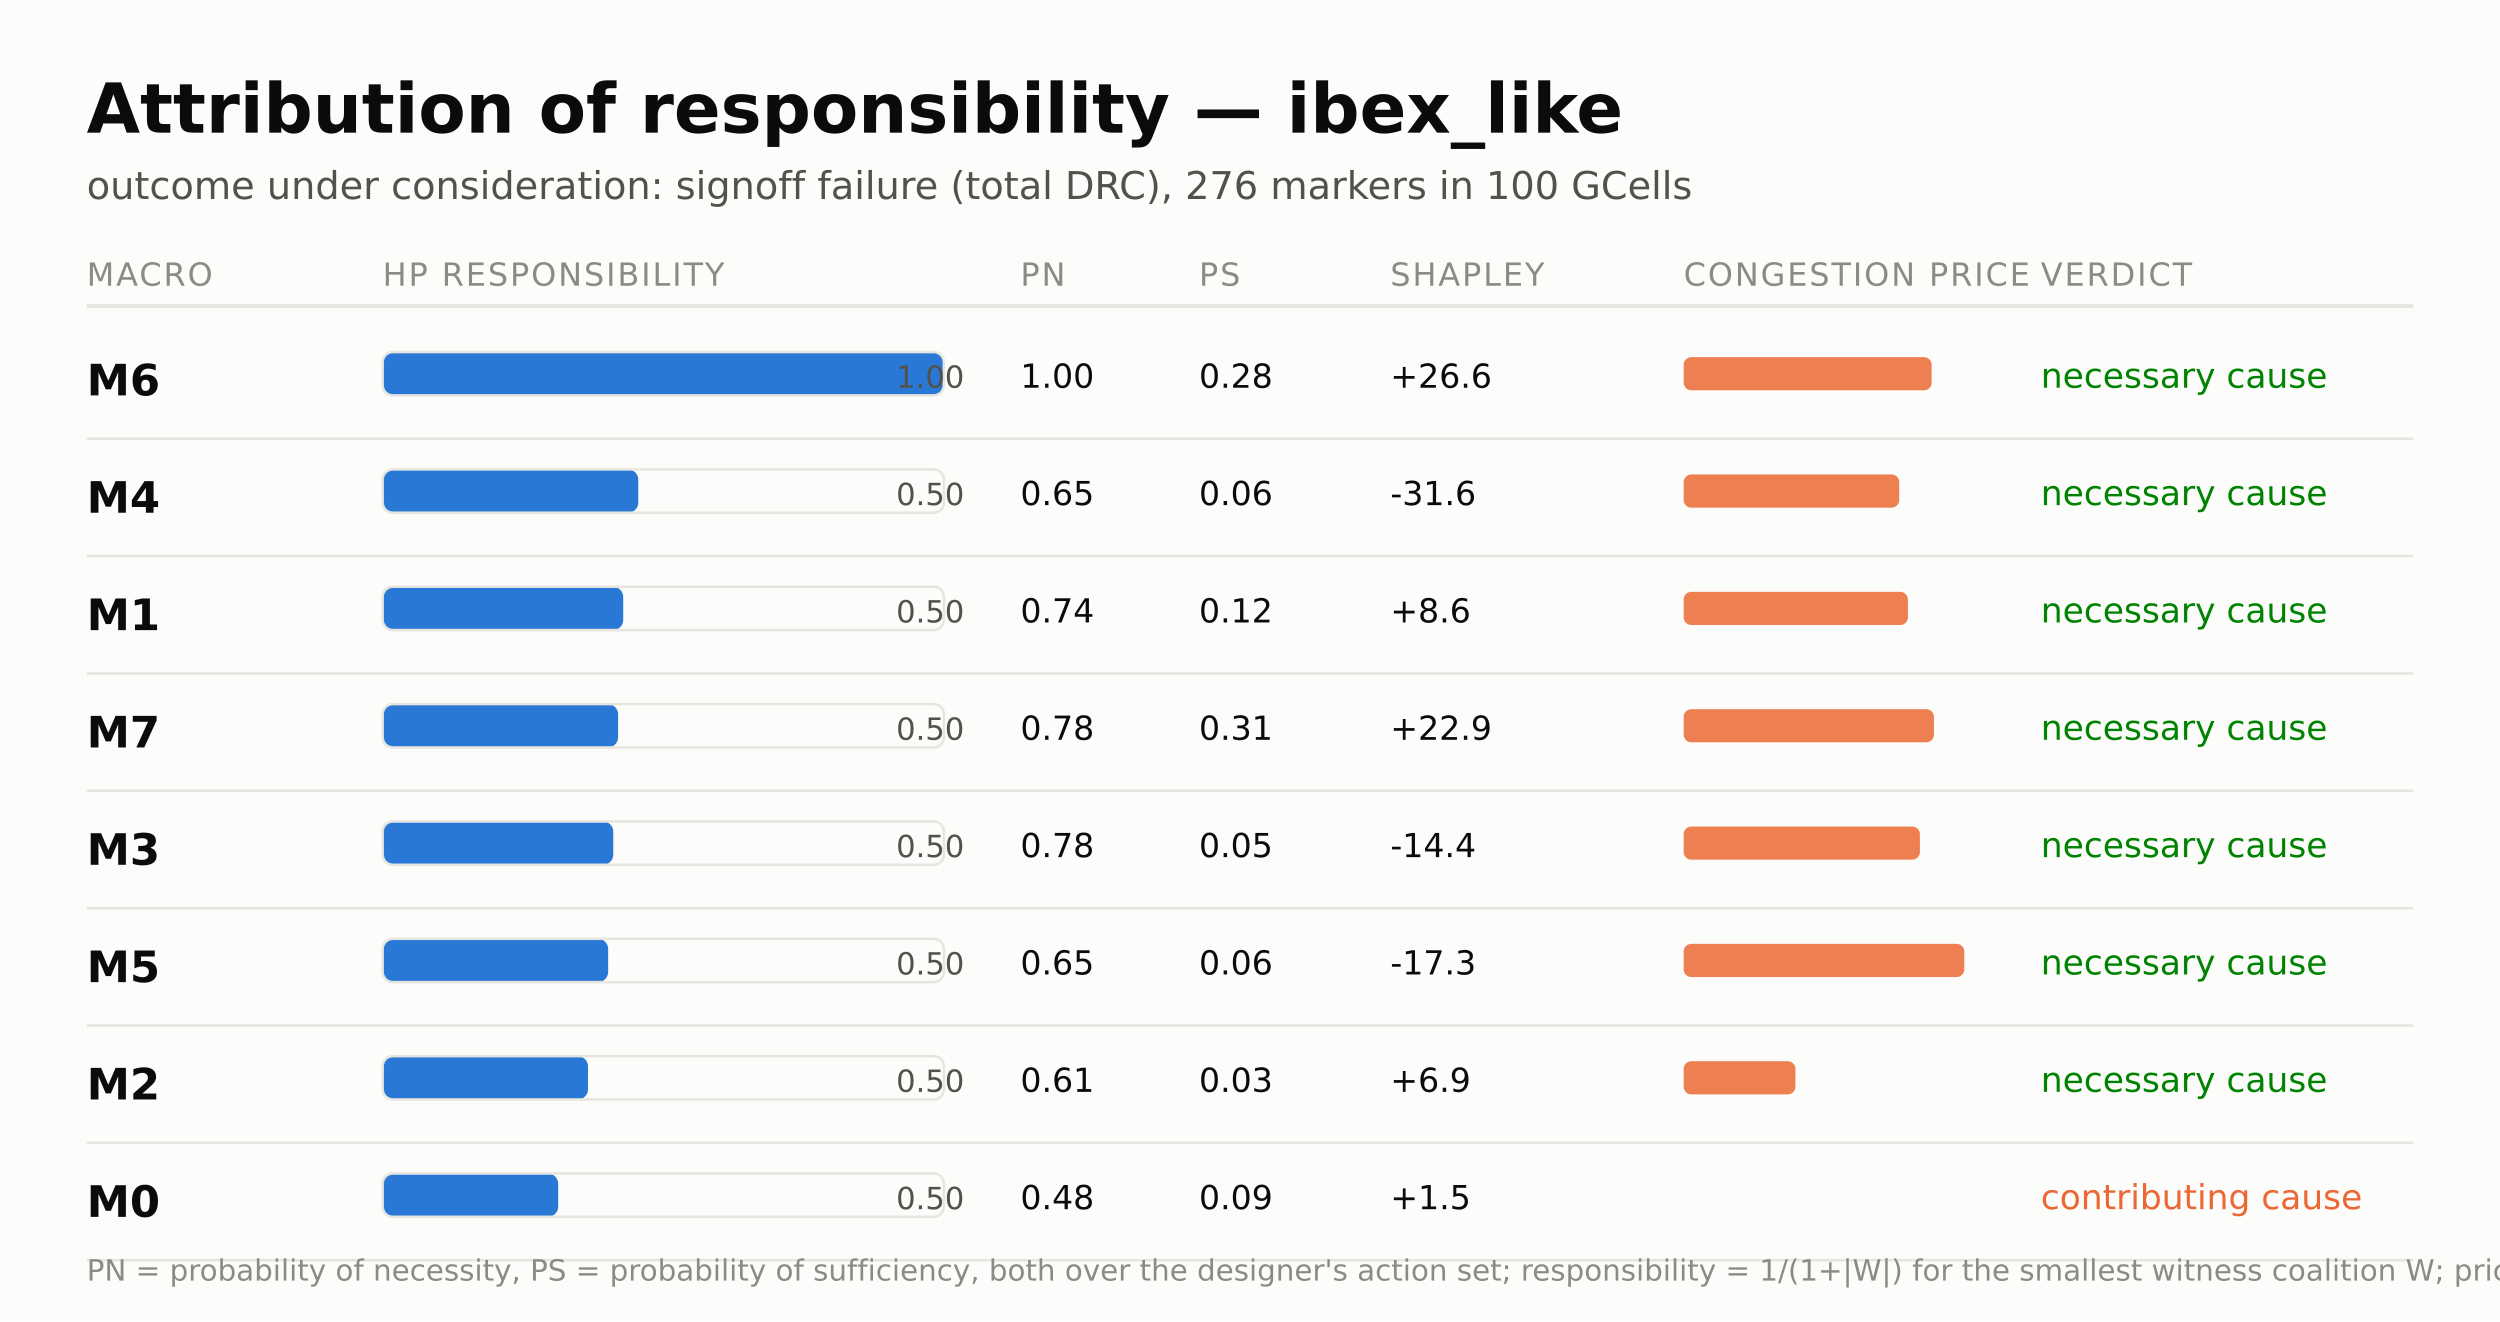
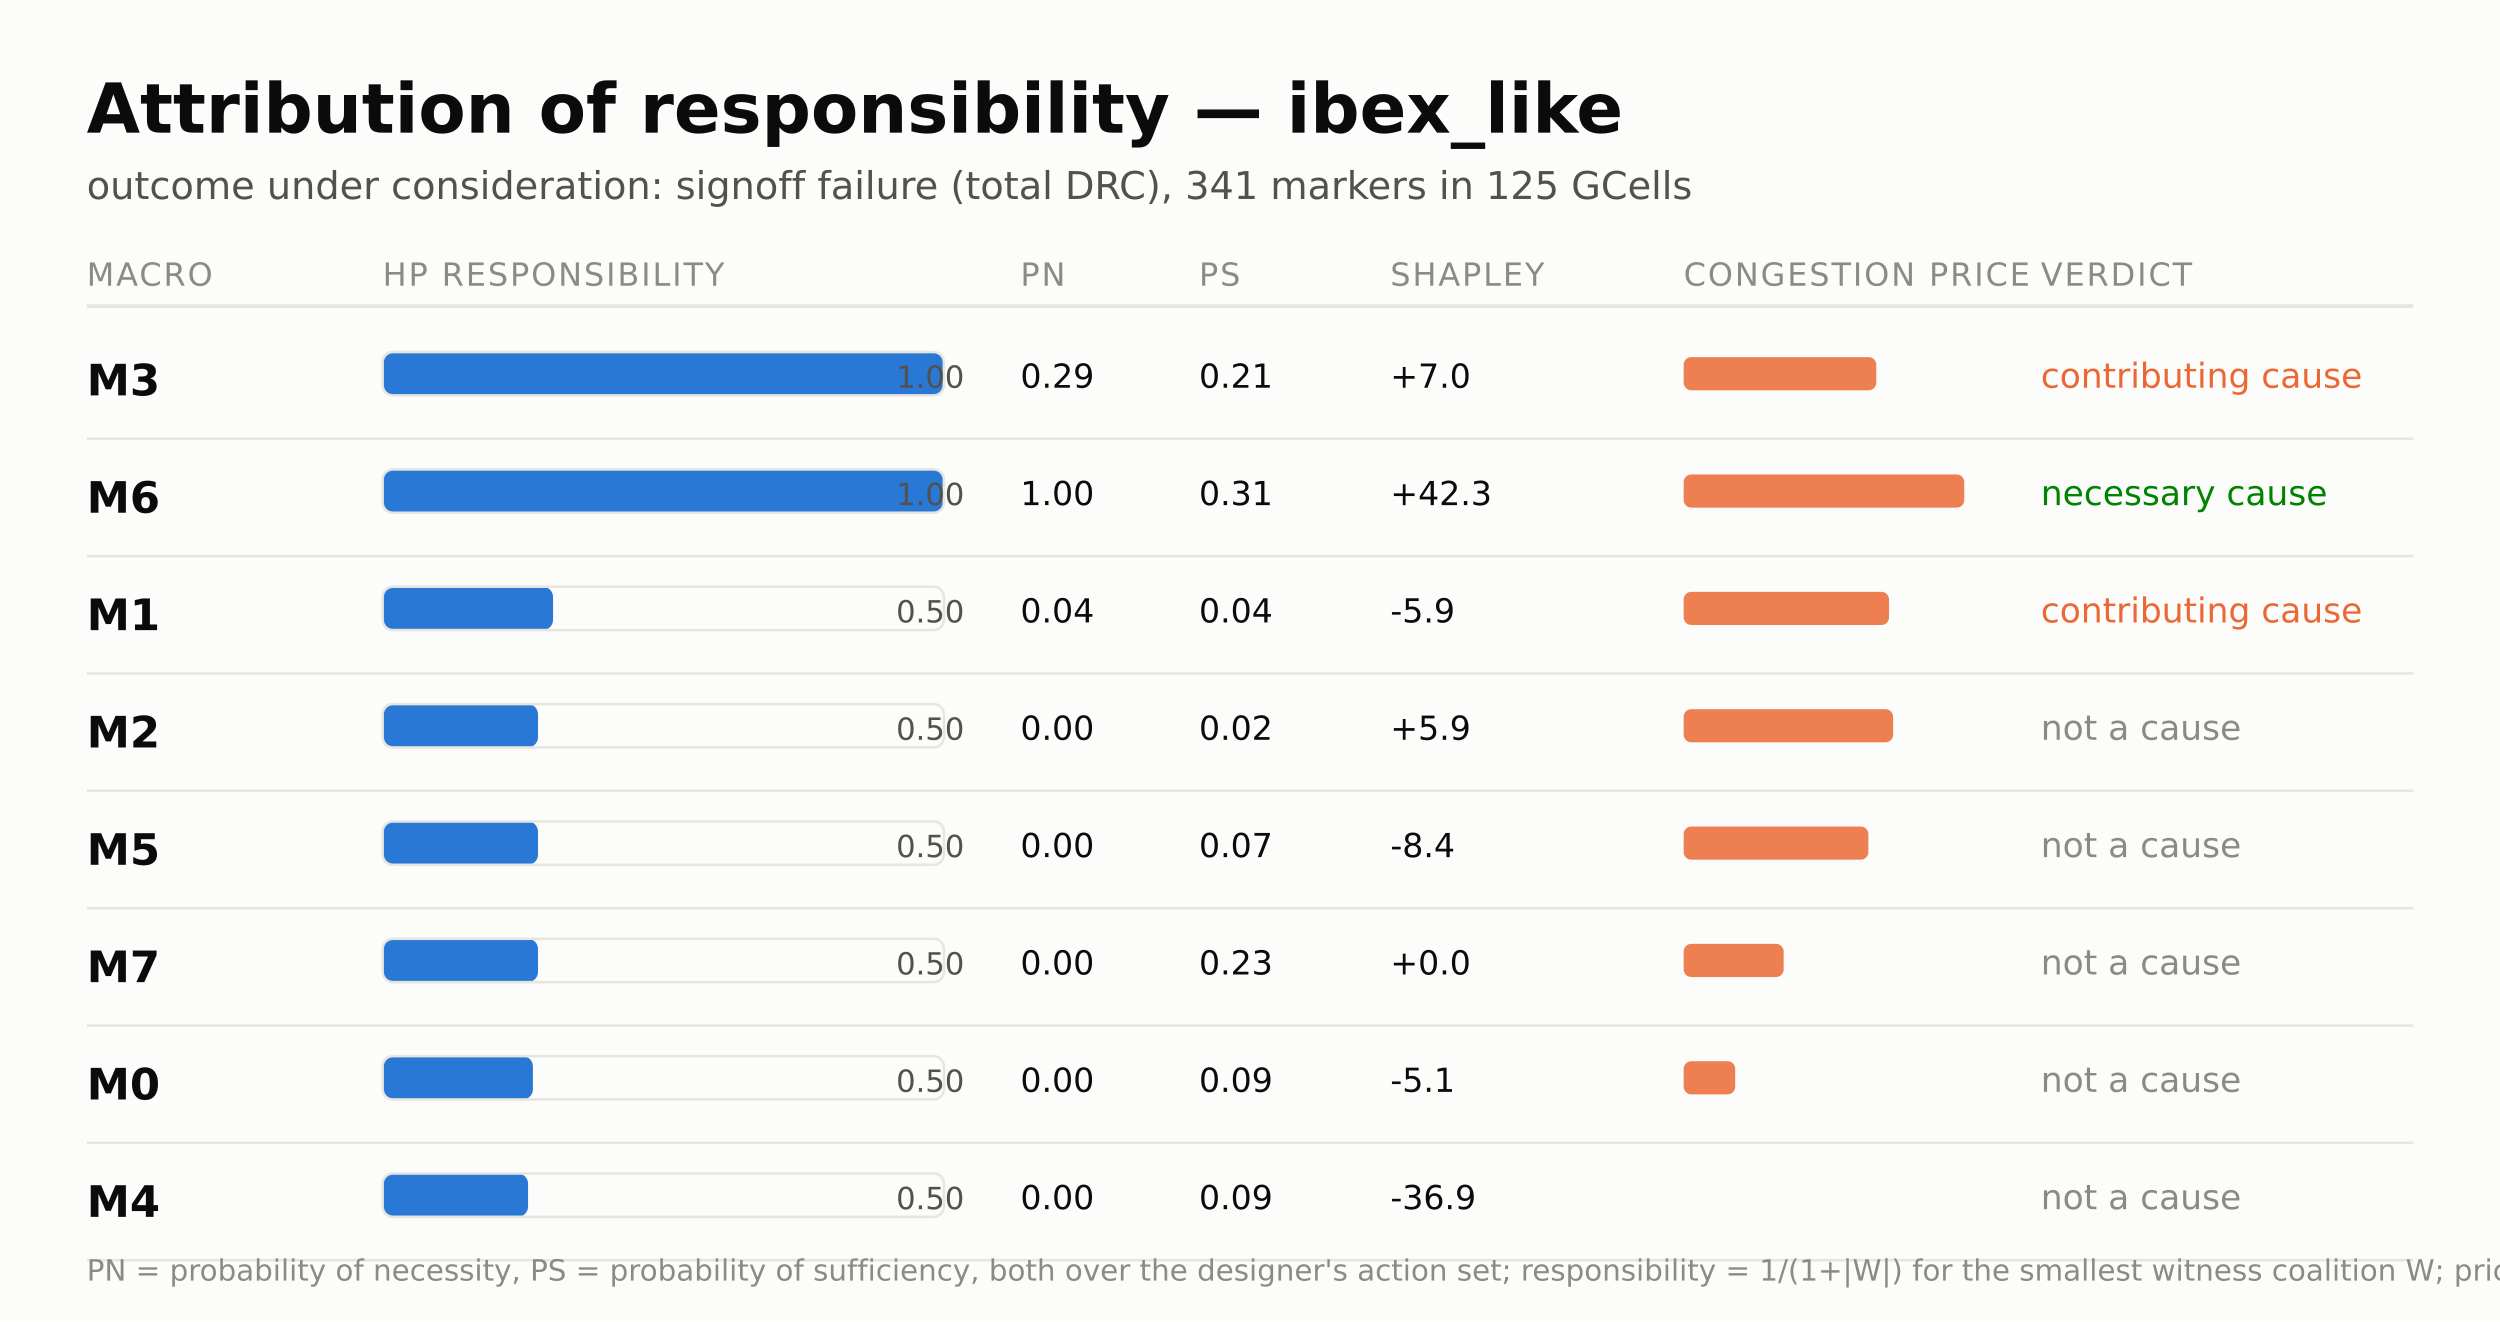
<svg xmlns="http://www.w3.org/2000/svg" width="980" height="518" viewBox="0 0 980 518" font-family="DejaVu Sans, Helvetica, Arial, sans-serif">
  <rect width="980" height="518" fill="#fcfcfb" />
  <text x="34" y="52" font-size="27" font-weight="bold" fill="#0b0b0b">Attribution of responsibility — ibex_like</text>
-   <text x="34" y="78" font-size="15" fill="#52514e">outcome under consideration: signoff failure (total DRC), 276 markers in 100 GCells</text>
+   <text x="34" y="78" font-size="15" fill="#52514e">outcome under consideration: signoff failure (total DRC), 341 markers in 125 GCells</text>
  <text x="34" y="112" font-size="12.5" fill="#8b8a84" letter-spacing="0.06em">MACRO</text>
  <text x="150" y="112" font-size="12.5" fill="#8b8a84" letter-spacing="0.06em">HP RESPONSIBILITY</text>
  <text x="400" y="112" font-size="12.5" fill="#8b8a84" letter-spacing="0.06em">PN</text>
  <text x="470" y="112" font-size="12.5" fill="#8b8a84" letter-spacing="0.06em">PS</text>
  <text x="545" y="112" font-size="12.5" fill="#8b8a84" letter-spacing="0.06em">SHAPLEY</text>
  <text x="660" y="112" font-size="12.5" fill="#8b8a84" letter-spacing="0.06em">CONGESTION PRICE</text>
  <text x="800" y="112" font-size="12.5" fill="#8b8a84" letter-spacing="0.06em">VERDICT</text>
  <line x1="34" y1="120" x2="946" y2="120" stroke="#e6e5e0" stroke-width="1.5" />
-   <text x="34" y="155" font-size="17" font-weight="bold" fill="#0b0b0b">M6</text>
+   <text x="34" y="155" font-size="17" font-weight="bold" fill="#0b0b0b">M3</text>
  <rect x="150" y="138" width="220.0" height="17" rx="4" fill="#2a78d6" />
  <rect x="150" y="138" width="220" height="17" rx="4" fill="none" stroke="#e6e5e0" />
  <text x="378" y="152" font-size="12" fill="#52514e" text-anchor="end">1.00</text>
-   <text x="400" y="152" font-size="13" fill="#0b0b0b">1.00</text>
-   <text x="470" y="152" font-size="13" fill="#0b0b0b">0.28</text>
-   <text x="545" y="152" font-size="13" fill="#0b0b0b">+26.6</text>
-   <rect x="660" y="140" width="97.2" height="13" rx="3" fill="#eb6834" opacity="0.85" />
-   <text x="800" y="152" font-size="13.5" fill="#008300">necessary cause</text>
+   <text x="400" y="152" font-size="13" fill="#0b0b0b">0.29</text>
+   <text x="470" y="152" font-size="13" fill="#0b0b0b">0.21</text>
+   <text x="545" y="152" font-size="13" fill="#0b0b0b">+7.0</text>
+   <rect x="660" y="140" width="75.5" height="13" rx="3" fill="#eb6834" opacity="0.85" />
+   <text x="800" y="152" font-size="13.5" fill="#eb6834">contributing cause</text>
  <line x1="34" y1="172" x2="946" y2="172" stroke="#e6e5e0" />
-   <text x="34" y="201" font-size="17" font-weight="bold" fill="#0b0b0b">M4</text>
-   <rect x="150" y="184" width="100.2" height="17" rx="4" fill="#2a78d6" />
+   <text x="34" y="201" font-size="17" font-weight="bold" fill="#0b0b0b">M6</text>
+   <rect x="150" y="184" width="220.0" height="17" rx="4" fill="#2a78d6" />
  <rect x="150" y="184" width="220" height="17" rx="4" fill="none" stroke="#e6e5e0" />
-   <text x="378" y="198" font-size="12" fill="#52514e" text-anchor="end">0.50</text>
-   <text x="400" y="198" font-size="13" fill="#0b0b0b">0.65</text>
-   <text x="470" y="198" font-size="13" fill="#0b0b0b">0.06</text>
-   <text x="545" y="198" font-size="13" fill="#0b0b0b">-31.6</text>
-   <rect x="660" y="186" width="84.5" height="13" rx="3" fill="#eb6834" opacity="0.85" />
+   <text x="378" y="198" font-size="12" fill="#52514e" text-anchor="end">1.00</text>
+   <text x="400" y="198" font-size="13" fill="#0b0b0b">1.00</text>
+   <text x="470" y="198" font-size="13" fill="#0b0b0b">0.31</text>
+   <text x="545" y="198" font-size="13" fill="#0b0b0b">+42.3</text>
+   <rect x="660" y="186" width="110.0" height="13" rx="3" fill="#eb6834" opacity="0.85" />
  <text x="800" y="198" font-size="13.5" fill="#008300">necessary cause</text>
  <line x1="34" y1="218" x2="946" y2="218" stroke="#e6e5e0" />
  <text x="34" y="247" font-size="17" font-weight="bold" fill="#0b0b0b">M1</text>
-   <rect x="150" y="230" width="94.3" height="17" rx="4" fill="#2a78d6" />
+   <rect x="150" y="230" width="66.8" height="17" rx="4" fill="#2a78d6" />
  <rect x="150" y="230" width="220" height="17" rx="4" fill="none" stroke="#e6e5e0" />
  <text x="378" y="244" font-size="12" fill="#52514e" text-anchor="end">0.50</text>
-   <text x="400" y="244" font-size="13" fill="#0b0b0b">0.74</text>
-   <text x="470" y="244" font-size="13" fill="#0b0b0b">0.12</text>
-   <text x="545" y="244" font-size="13" fill="#0b0b0b">+8.6</text>
-   <rect x="660" y="232" width="87.9" height="13" rx="3" fill="#eb6834" opacity="0.85" />
-   <text x="800" y="244" font-size="13.5" fill="#008300">necessary cause</text>
+   <text x="400" y="244" font-size="13" fill="#0b0b0b">0.04</text>
+   <text x="470" y="244" font-size="13" fill="#0b0b0b">0.04</text>
+   <text x="545" y="244" font-size="13" fill="#0b0b0b">-5.9</text>
+   <rect x="660" y="232" width="80.5" height="13" rx="3" fill="#eb6834" opacity="0.85" />
+   <text x="800" y="244" font-size="13.5" fill="#eb6834">contributing cause</text>
  <line x1="34" y1="264" x2="946" y2="264" stroke="#e6e5e0" />
-   <text x="34" y="293" font-size="17" font-weight="bold" fill="#0b0b0b">M7</text>
-   <rect x="150" y="276" width="92.3" height="17" rx="4" fill="#2a78d6" />
+   <text x="34" y="293" font-size="17" font-weight="bold" fill="#0b0b0b">M2</text>
+   <rect x="150" y="276" width="60.9" height="17" rx="4" fill="#2a78d6" />
  <rect x="150" y="276" width="220" height="17" rx="4" fill="none" stroke="#e6e5e0" />
  <text x="378" y="290" font-size="12" fill="#52514e" text-anchor="end">0.50</text>
-   <text x="400" y="290" font-size="13" fill="#0b0b0b">0.78</text>
-   <text x="470" y="290" font-size="13" fill="#0b0b0b">0.31</text>
-   <text x="545" y="290" font-size="13" fill="#0b0b0b">+22.9</text>
-   <rect x="660" y="278" width="98.1" height="13" rx="3" fill="#eb6834" opacity="0.85" />
-   <text x="800" y="290" font-size="13.5" fill="#008300">necessary cause</text>
+   <text x="400" y="290" font-size="13" fill="#0b0b0b">0.00</text>
+   <text x="470" y="290" font-size="13" fill="#0b0b0b">0.02</text>
+   <text x="545" y="290" font-size="13" fill="#0b0b0b">+5.9</text>
+   <rect x="660" y="278" width="82.1" height="13" rx="3" fill="#eb6834" opacity="0.85" />
+   <text x="800" y="290" font-size="13.5" fill="#8b8a84">not a cause</text>
  <line x1="34" y1="310" x2="946" y2="310" stroke="#e6e5e0" />
-   <text x="34" y="339" font-size="17" font-weight="bold" fill="#0b0b0b">M3</text>
-   <rect x="150" y="322" width="90.4" height="17" rx="4" fill="#2a78d6" />
+   <text x="34" y="339" font-size="17" font-weight="bold" fill="#0b0b0b">M5</text>
+   <rect x="150" y="322" width="60.9" height="17" rx="4" fill="#2a78d6" />
  <rect x="150" y="322" width="220" height="17" rx="4" fill="none" stroke="#e6e5e0" />
  <text x="378" y="336" font-size="12" fill="#52514e" text-anchor="end">0.50</text>
-   <text x="400" y="336" font-size="13" fill="#0b0b0b">0.78</text>
-   <text x="470" y="336" font-size="13" fill="#0b0b0b">0.05</text>
-   <text x="545" y="336" font-size="13" fill="#0b0b0b">-14.4</text>
-   <rect x="660" y="324" width="92.6" height="13" rx="3" fill="#eb6834" opacity="0.85" />
-   <text x="800" y="336" font-size="13.5" fill="#008300">necessary cause</text>
+   <text x="400" y="336" font-size="13" fill="#0b0b0b">0.00</text>
+   <text x="470" y="336" font-size="13" fill="#0b0b0b">0.07</text>
+   <text x="545" y="336" font-size="13" fill="#0b0b0b">-8.4</text>
+   <rect x="660" y="324" width="72.4" height="13" rx="3" fill="#eb6834" opacity="0.85" />
+   <text x="800" y="336" font-size="13.5" fill="#8b8a84">not a cause</text>
  <line x1="34" y1="356" x2="946" y2="356" stroke="#e6e5e0" />
-   <text x="34" y="385" font-size="17" font-weight="bold" fill="#0b0b0b">M5</text>
-   <rect x="150" y="368" width="88.4" height="17" rx="4" fill="#2a78d6" />
+   <text x="34" y="385" font-size="17" font-weight="bold" fill="#0b0b0b">M7</text>
+   <rect x="150" y="368" width="60.9" height="17" rx="4" fill="#2a78d6" />
  <rect x="150" y="368" width="220" height="17" rx="4" fill="none" stroke="#e6e5e0" />
  <text x="378" y="382" font-size="12" fill="#52514e" text-anchor="end">0.50</text>
-   <text x="400" y="382" font-size="13" fill="#0b0b0b">0.65</text>
-   <text x="470" y="382" font-size="13" fill="#0b0b0b">0.06</text>
-   <text x="545" y="382" font-size="13" fill="#0b0b0b">-17.3</text>
-   <rect x="660" y="370" width="110.0" height="13" rx="3" fill="#eb6834" opacity="0.85" />
-   <text x="800" y="382" font-size="13.5" fill="#008300">necessary cause</text>
+   <text x="400" y="382" font-size="13" fill="#0b0b0b">0.00</text>
+   <text x="470" y="382" font-size="13" fill="#0b0b0b">0.23</text>
+   <text x="545" y="382" font-size="13" fill="#0b0b0b">+0.0</text>
+   <rect x="660" y="370" width="39.2" height="13" rx="3" fill="#eb6834" opacity="0.85" />
+   <text x="800" y="382" font-size="13.5" fill="#8b8a84">not a cause</text>
  <line x1="34" y1="402" x2="946" y2="402" stroke="#e6e5e0" />
-   <text x="34" y="431" font-size="17" font-weight="bold" fill="#0b0b0b">M2</text>
-   <rect x="150" y="414" width="80.5" height="17" rx="4" fill="#2a78d6" />
+   <text x="34" y="431" font-size="17" font-weight="bold" fill="#0b0b0b">M0</text>
+   <rect x="150" y="414" width="58.9" height="17" rx="4" fill="#2a78d6" />
  <rect x="150" y="414" width="220" height="17" rx="4" fill="none" stroke="#e6e5e0" />
  <text x="378" y="428" font-size="12" fill="#52514e" text-anchor="end">0.50</text>
-   <text x="400" y="428" font-size="13" fill="#0b0b0b">0.61</text>
-   <text x="470" y="428" font-size="13" fill="#0b0b0b">0.03</text>
-   <text x="545" y="428" font-size="13" fill="#0b0b0b">+6.9</text>
-   <rect x="660" y="416" width="43.8" height="13" rx="3" fill="#eb6834" opacity="0.85" />
-   <text x="800" y="428" font-size="13.5" fill="#008300">necessary cause</text>
+   <text x="400" y="428" font-size="13" fill="#0b0b0b">0.00</text>
+   <text x="470" y="428" font-size="13" fill="#0b0b0b">0.09</text>
+   <text x="545" y="428" font-size="13" fill="#0b0b0b">-5.1</text>
+   <rect x="660" y="416" width="20.2" height="13" rx="3" fill="#eb6834" opacity="0.85" />
+   <text x="800" y="428" font-size="13.5" fill="#8b8a84">not a cause</text>
  <line x1="34" y1="448" x2="946" y2="448" stroke="#e6e5e0" />
-   <text x="34" y="477" font-size="17" font-weight="bold" fill="#0b0b0b">M0</text>
-   <rect x="150" y="460" width="68.8" height="17" rx="4" fill="#2a78d6" />
+   <text x="34" y="477" font-size="17" font-weight="bold" fill="#0b0b0b">M4</text>
+   <rect x="150" y="460" width="57.0" height="17" rx="4" fill="#2a78d6" />
  <rect x="150" y="460" width="220" height="17" rx="4" fill="none" stroke="#e6e5e0" />
  <text x="378" y="474" font-size="12" fill="#52514e" text-anchor="end">0.50</text>
-   <text x="400" y="474" font-size="13" fill="#0b0b0b">0.48</text>
+   <text x="400" y="474" font-size="13" fill="#0b0b0b">0.00</text>
  <text x="470" y="474" font-size="13" fill="#0b0b0b">0.09</text>
-   <text x="545" y="474" font-size="13" fill="#0b0b0b">+1.5</text>
+   <text x="545" y="474" font-size="13" fill="#0b0b0b">-36.9</text>
  <rect x="660" y="462" width="0.0" height="13" rx="3" fill="#eb6834" opacity="0.85" />
-   <text x="800" y="474" font-size="13.5" fill="#eb6834">contributing cause</text>
+   <text x="800" y="474" font-size="13.5" fill="#8b8a84">not a cause</text>
  <line x1="34" y1="494" x2="946" y2="494" stroke="#e6e5e0" />
  <text x="34" y="502" font-size="11.5" fill="#8b8a84">PN = probability of necessity, PS = probability of sufficiency, both over the designer's action set; responsibility = 1/(1+|W|) for the smallest witness coalition W; price in units of routing cost imposed on other nets.</text>
</svg>
